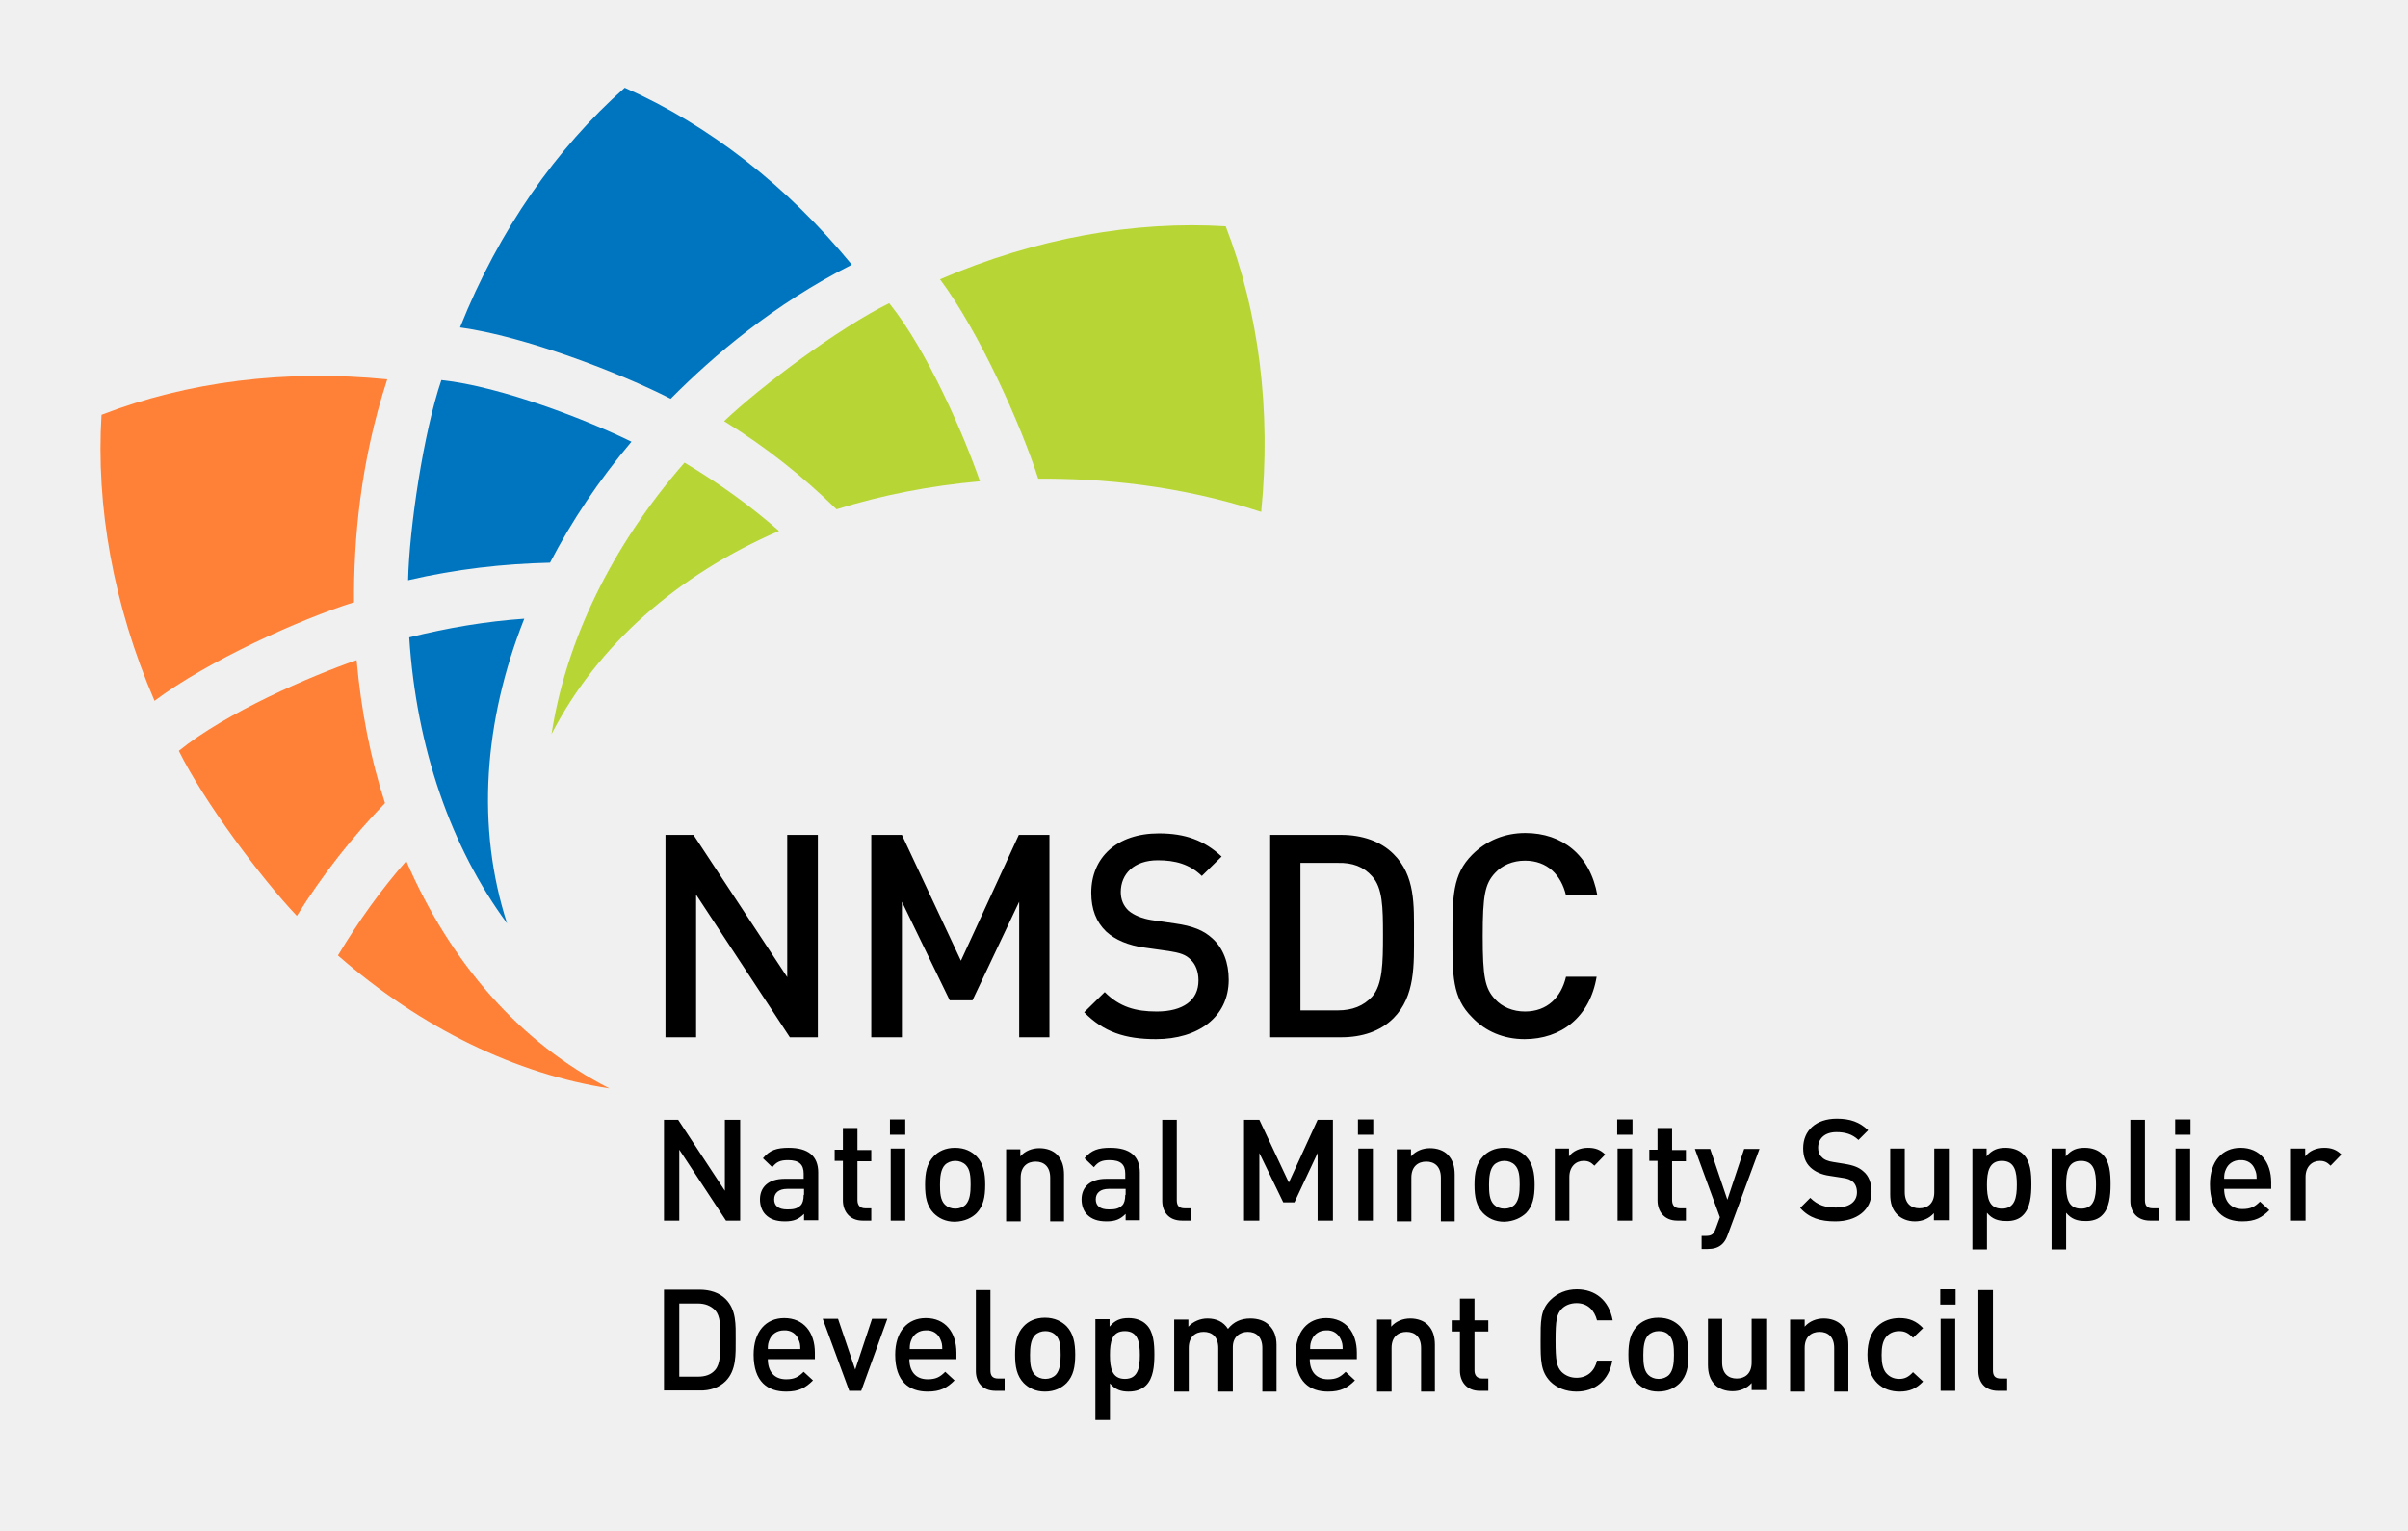
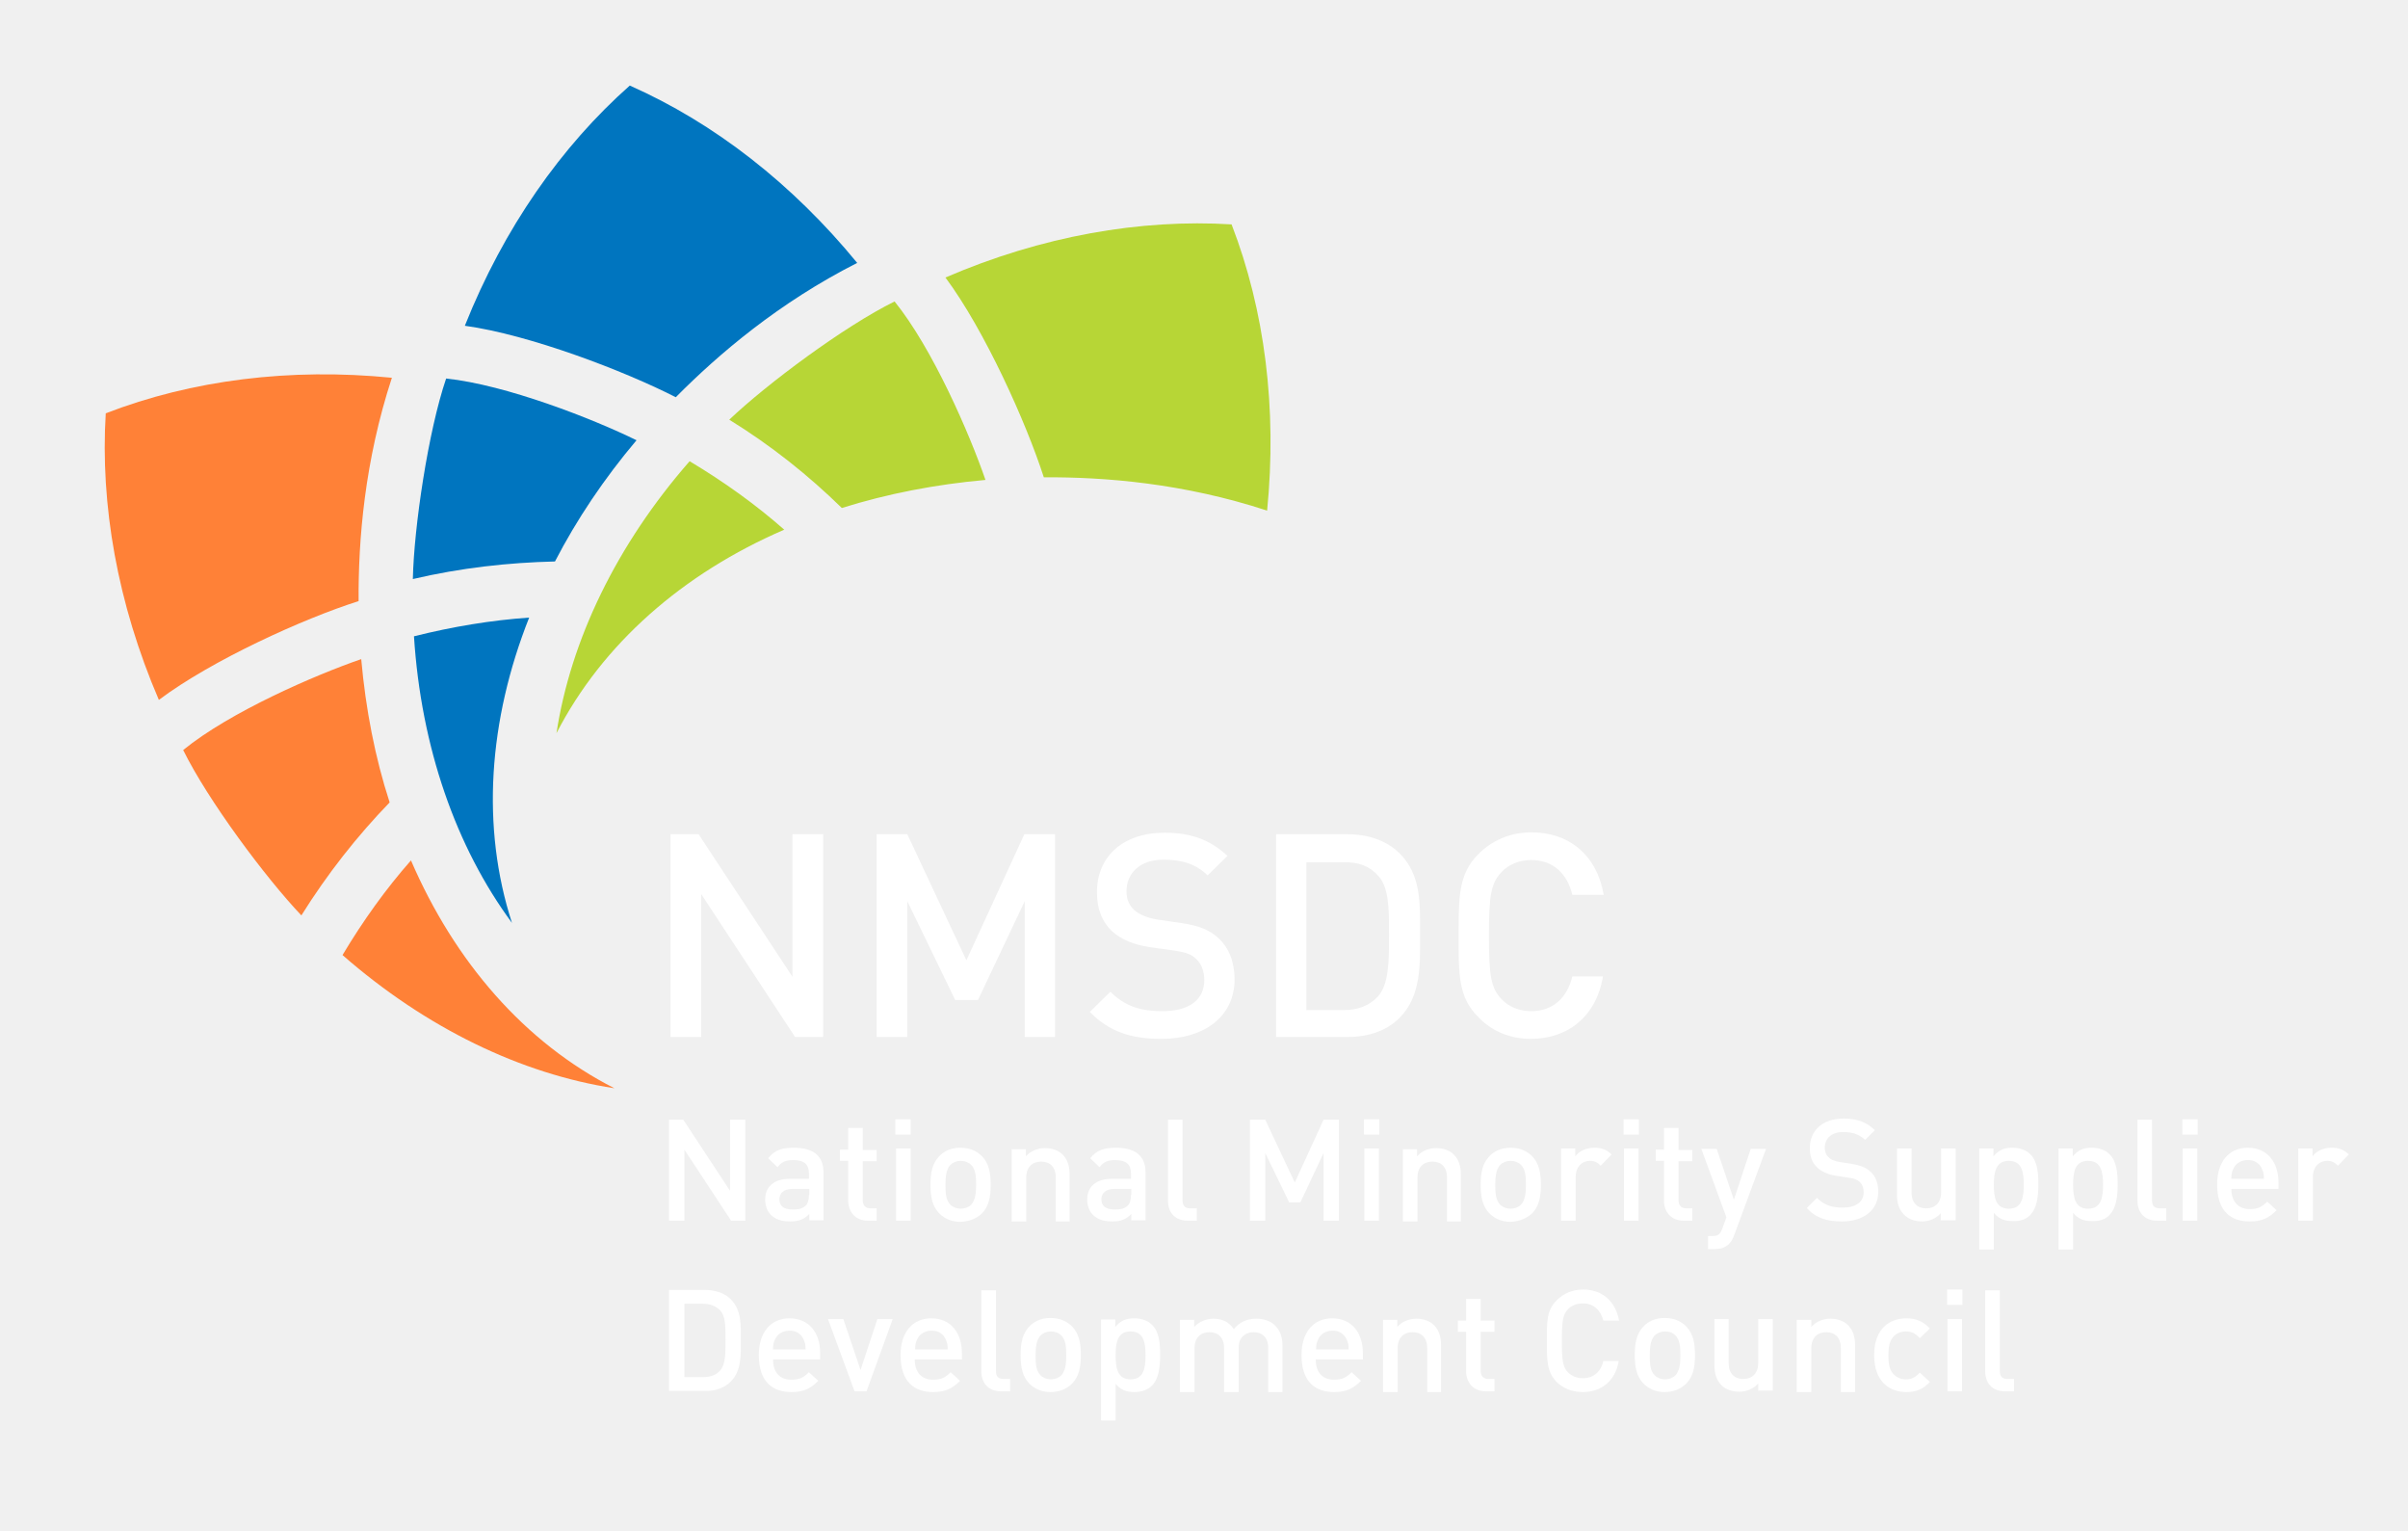
- <svg xmlns="http://www.w3.org/2000/svg" width="173" height="110" viewBox="0 0 173 110" fill="none">
-   <path d="M43.787 78.219C37.106 77.2 30.263 73.899 24.279 68.667C25.755 66.198 27.392 63.917 29.189 61.877C32.329 69.15 37.347 74.946 43.787 78.219ZM25.433 43.281C25.406 38.881 25.862 33.245 27.821 27.261C20.522 26.537 13.465 27.422 7.293 29.811C6.89 36.358 8.125 43.442 11.103 50.366C14.887 47.521 21.515 44.516 25.433 43.281ZM25.62 47.441C22.347 48.568 16.202 51.224 12.848 53.961C14.618 57.557 18.751 63.112 21.327 65.822C23.206 62.817 25.325 60.133 27.66 57.718C26.613 54.498 25.943 51.036 25.62 47.441Z" fill="#FF8137" />
-   <path d="M36.431 66.36C32.406 60.912 29.911 53.748 29.401 45.805C32.192 45.107 34.956 44.651 37.666 44.463C34.741 51.842 34.204 59.49 36.431 66.36ZM48.185 28.658C51.271 25.545 55.591 21.869 61.199 19.024C56.557 13.362 50.949 8.988 44.884 6.305C39.974 10.652 35.841 16.529 33.05 23.532C37.719 24.176 44.508 26.779 48.185 28.658ZM45.367 31.744C42.254 30.214 36.029 27.772 31.709 27.316C30.421 31.099 29.401 37.969 29.32 41.699C32.755 40.894 36.163 40.518 39.517 40.438C41.074 37.432 43.033 34.507 45.367 31.744Z" fill="#0075BF" />
-   <path d="M39.625 52.756C40.645 46.074 43.945 39.232 49.178 33.248C51.647 34.724 53.928 36.36 55.967 38.158C48.695 41.298 42.926 46.343 39.625 52.756ZM74.59 34.401C78.991 34.375 84.626 34.831 90.61 36.79C91.335 29.491 90.449 22.433 88.061 16.262C81.54 15.859 74.429 17.093 67.533 20.072C70.35 23.856 73.329 30.484 74.59 34.401ZM70.404 34.589C69.277 31.316 66.62 25.171 63.883 21.789C60.287 23.56 54.733 27.693 52.022 30.269C55.028 32.12 57.711 34.267 60.099 36.602C63.346 35.582 66.808 34.911 70.404 34.589Z" fill="#B7D636" />
-   <path d="M56.746 74.546L50.011 64.295V74.546H47.81V60.001H49.823L56.558 70.225V60.001H58.759V74.546H56.746ZM75.396 74.546V60.001H73.196L69.036 69.044L64.796 60.001H62.596V74.546H64.796V64.805L68.231 71.889H69.868L73.222 64.805V74.546H75.396ZM83.044 74.68C86.076 74.68 88.276 73.096 88.276 70.413C88.276 69.179 87.874 68.132 87.096 67.434C86.478 66.871 85.727 66.549 84.385 66.361L82.722 66.12C82.051 66.012 81.46 65.771 81.085 65.449C80.709 65.1 80.521 64.644 80.521 64.107C80.521 62.819 81.461 61.826 83.178 61.826C84.412 61.826 85.459 62.094 86.344 62.953L87.767 61.558C86.532 60.404 85.164 59.894 83.258 59.894C80.226 59.894 78.401 61.638 78.401 64.161C78.401 65.341 78.75 66.254 79.475 66.951C80.119 67.542 81.058 67.944 82.239 68.105L83.956 68.347C84.815 68.481 85.191 68.615 85.539 68.964C85.915 69.313 86.103 69.85 86.103 70.467C86.103 71.889 85.003 72.694 83.097 72.694C81.595 72.694 80.441 72.372 79.368 71.299L77.892 72.748C79.287 74.17 80.843 74.68 83.044 74.68ZM100.11 73.177C101.694 71.594 101.586 69.286 101.586 67.166C101.586 65.073 101.694 62.926 100.11 61.37C99.198 60.458 97.856 60.001 96.353 60.001H91.255V74.546H96.353C97.856 74.546 99.171 74.116 100.11 73.177ZM98.581 62.98C99.332 63.812 99.359 65.18 99.359 67.193C99.359 69.206 99.332 70.762 98.581 71.621C97.964 72.291 97.159 72.613 96.112 72.613H93.429V62.014H96.112C97.159 61.987 97.964 62.282 98.581 62.98ZM109.529 74.68C112.159 74.68 114.225 73.096 114.708 70.198H112.508C112.159 71.674 111.166 72.694 109.556 72.694C108.697 72.694 107.919 72.372 107.409 71.808C106.685 71.03 106.524 70.198 106.524 67.273C106.524 64.349 106.685 63.517 107.409 62.739C107.919 62.175 108.697 61.853 109.556 61.853C111.166 61.853 112.159 62.873 112.508 64.349H114.762C114.252 61.45 112.239 59.867 109.583 59.867C108.08 59.867 106.765 60.431 105.772 61.424C104.35 62.846 104.35 64.456 104.35 67.273C104.35 70.064 104.323 71.701 105.772 73.123C106.712 74.116 108.026 74.68 109.529 74.68ZM53.177 87.721V80.476H52.077V85.574L48.723 80.476H47.703V87.721H48.803V82.623L52.158 87.721H53.177ZM58.786 87.721V84.26C58.786 83.079 58.061 82.488 56.666 82.488C55.807 82.488 55.297 82.649 54.814 83.24L55.485 83.884C55.78 83.508 56.049 83.374 56.612 83.374C57.417 83.374 57.739 83.696 57.739 84.34V84.716H56.371C55.19 84.716 54.599 85.333 54.599 86.192C54.599 86.621 54.734 87.023 55.002 87.292C55.324 87.614 55.753 87.775 56.397 87.775C57.041 87.775 57.39 87.614 57.766 87.238V87.694H58.786V87.721ZM57.739 85.87C57.739 86.245 57.659 86.487 57.524 86.621C57.256 86.889 56.961 86.916 56.558 86.916C55.914 86.916 55.619 86.648 55.619 86.192C55.619 85.735 55.941 85.44 56.558 85.44H57.766V85.87H57.739ZM62.596 87.721V86.836H62.167C61.791 86.836 61.603 86.621 61.603 86.245V83.454H62.596V82.649H61.603V81.066H60.557V82.623H59.966V83.428H60.557V86.272C60.557 87.023 61.013 87.721 61.979 87.721H62.596ZM63.938 81.549H65.038V80.449H63.938V81.549ZM63.992 87.721H65.038V82.542H63.992V87.721ZM70.163 87.184C70.646 86.675 70.781 86.031 70.781 85.145C70.781 84.286 70.646 83.615 70.163 83.106C69.814 82.757 69.332 82.488 68.607 82.488C67.909 82.488 67.399 82.757 67.077 83.106C66.594 83.615 66.46 84.26 66.46 85.145C66.46 86.031 66.594 86.675 67.077 87.184C67.426 87.533 67.909 87.802 68.607 87.802C69.332 87.775 69.841 87.506 70.163 87.184ZM69.385 83.723C69.707 84.045 69.734 84.582 69.734 85.145C69.734 85.709 69.68 86.245 69.385 86.567C69.197 86.755 68.929 86.862 68.634 86.862C68.339 86.862 68.07 86.755 67.882 86.567C67.56 86.245 67.534 85.709 67.534 85.145C67.534 84.582 67.587 84.045 67.882 83.723C68.07 83.535 68.339 83.428 68.634 83.428C68.929 83.428 69.197 83.535 69.385 83.723ZM76.443 87.721V84.421C76.443 83.83 76.308 83.347 75.933 82.971C75.638 82.676 75.181 82.515 74.671 82.515C74.162 82.515 73.652 82.703 73.303 83.106V82.596H72.283V87.775H73.33V84.635C73.33 83.83 73.813 83.481 74.403 83.481C74.993 83.481 75.45 83.83 75.45 84.635V87.775H76.443V87.721ZM81.89 87.721V84.26C81.89 83.079 81.165 82.488 79.77 82.488C78.911 82.488 78.401 82.649 77.918 83.24L78.589 83.884C78.885 83.508 79.153 83.374 79.716 83.374C80.521 83.374 80.843 83.696 80.843 84.34V84.716H79.475C78.294 84.716 77.704 85.333 77.704 86.192C77.704 86.621 77.838 87.023 78.106 87.292C78.428 87.614 78.858 87.775 79.502 87.775C80.146 87.775 80.495 87.614 80.87 87.238V87.694H81.89V87.721ZM80.843 85.87C80.843 86.245 80.763 86.487 80.629 86.621C80.36 86.889 80.065 86.916 79.663 86.916C79.019 86.916 78.724 86.648 78.724 86.192C78.724 85.735 79.046 85.44 79.663 85.44H80.87V85.87H80.843ZM85.566 87.721V86.836H85.11C84.681 86.836 84.546 86.621 84.546 86.245V80.476H83.5V86.299C83.5 87.05 83.929 87.721 84.922 87.721H85.566ZM95.763 87.721V80.476H94.663L92.597 84.984L90.477 80.476H89.377V87.721H90.477V82.864L92.194 86.406H92.999L94.663 82.864V87.721H95.763ZM97.561 81.549H98.661V80.449H97.561V81.549ZM97.588 87.721H98.634V82.542H97.588V87.721ZM104.511 87.721V84.421C104.511 83.83 104.377 83.347 104.001 82.971C103.706 82.676 103.25 82.515 102.74 82.515C102.23 82.515 101.72 82.703 101.372 83.106V82.596H100.352V87.775H101.398V84.635C101.398 83.83 101.881 83.481 102.472 83.481C103.062 83.481 103.518 83.83 103.518 84.635V87.775H104.511V87.721ZM109.636 87.184C110.119 86.675 110.254 86.031 110.254 85.145C110.254 84.286 110.119 83.615 109.636 83.106C109.288 82.757 108.805 82.488 108.08 82.488C107.382 82.488 106.873 82.757 106.551 83.106C106.068 83.615 105.933 84.26 105.933 85.145C105.933 86.031 106.068 86.675 106.551 87.184C106.899 87.533 107.382 87.802 108.08 87.802C108.778 87.775 109.288 87.506 109.636 87.184ZM108.831 83.723C109.153 84.045 109.18 84.582 109.18 85.145C109.18 85.709 109.127 86.245 108.831 86.567C108.644 86.755 108.375 86.862 108.08 86.862C107.785 86.862 107.517 86.755 107.329 86.567C107.007 86.245 106.98 85.709 106.98 85.145C106.98 84.582 107.034 84.045 107.329 83.723C107.517 83.535 107.785 83.428 108.08 83.428C108.375 83.428 108.644 83.535 108.831 83.723ZM115.325 82.971C114.976 82.623 114.601 82.488 114.091 82.488C113.501 82.488 112.991 82.73 112.722 83.106V82.542H111.703V87.721H112.749V84.582C112.749 83.857 113.205 83.428 113.769 83.428C114.118 83.428 114.306 83.535 114.547 83.776L115.325 82.971ZM116.184 81.549H117.284V80.449H116.184V81.549ZM116.211 87.721H117.257V82.542H116.211V87.721ZM121.122 87.721V86.836H120.692C120.316 86.836 120.129 86.621 120.129 86.245V83.454H121.122V82.649H120.129V81.066H119.082V82.623H118.492V83.428H119.082V86.272C119.082 87.023 119.538 87.721 120.504 87.721H121.122ZM126.408 82.569H125.308L124.1 86.218L122.866 82.569H121.766L123.563 87.48L123.268 88.285C123.107 88.714 122.973 88.821 122.517 88.821H122.249V89.76H122.678C123.08 89.76 123.456 89.68 123.751 89.385C123.912 89.224 124.02 89.036 124.127 88.741L126.408 82.569ZM131.855 87.775C133.385 87.775 134.458 86.97 134.458 85.655C134.458 85.038 134.27 84.501 133.868 84.179C133.573 83.911 133.197 83.75 132.526 83.642L131.694 83.508C131.345 83.454 131.05 83.347 130.889 83.159C130.701 82.998 130.621 82.757 130.621 82.488C130.621 81.844 131.077 81.361 131.936 81.361C132.553 81.361 133.063 81.496 133.519 81.925L134.217 81.227C133.599 80.637 132.929 80.395 131.963 80.395C130.46 80.395 129.547 81.254 129.547 82.515C129.547 83.106 129.708 83.562 130.084 83.911C130.406 84.206 130.862 84.421 131.453 84.501L132.311 84.635C132.741 84.689 132.929 84.769 133.116 84.93C133.304 85.091 133.412 85.36 133.412 85.682C133.412 86.379 132.848 86.782 131.909 86.782C131.157 86.782 130.594 86.621 130.057 86.084L129.333 86.809C129.977 87.533 130.782 87.775 131.855 87.775ZM140.013 87.721V82.542H138.966V85.682C138.966 86.487 138.483 86.836 137.893 86.836C137.303 86.836 136.846 86.487 136.846 85.682V82.542H135.8V85.843C135.8 86.433 135.934 86.916 136.31 87.292C136.605 87.587 137.061 87.775 137.571 87.775C138.081 87.775 138.591 87.587 138.939 87.184V87.694H140.013V87.721ZM145.353 87.319C145.863 86.809 145.943 85.923 145.943 85.118C145.943 84.34 145.889 83.454 145.353 82.945C145.058 82.649 144.601 82.488 144.092 82.488C143.528 82.488 143.126 82.623 142.723 83.106V82.542H141.703V89.787H142.75V87.158C143.126 87.614 143.555 87.748 144.118 87.748C144.628 87.775 145.084 87.614 145.353 87.319ZM143.823 83.428C144.762 83.428 144.897 84.233 144.897 85.145C144.897 86.057 144.762 86.862 143.823 86.862C142.884 86.862 142.75 86.057 142.75 85.145C142.75 84.206 142.911 83.428 143.823 83.428ZM151.042 87.319C151.551 86.809 151.632 85.923 151.632 85.118C151.632 84.34 151.578 83.454 151.042 82.945C150.746 82.649 150.29 82.488 149.78 82.488C149.217 82.488 148.814 82.623 148.412 83.106V82.542H147.392V89.787H148.439V87.158C148.814 87.614 149.244 87.748 149.78 87.748C150.317 87.775 150.773 87.614 151.042 87.319ZM149.512 83.428C150.451 83.428 150.585 84.233 150.585 85.145C150.585 86.057 150.451 86.862 149.512 86.862C148.573 86.862 148.439 86.057 148.439 85.145C148.439 84.206 148.573 83.428 149.512 83.428ZM155.12 87.721V86.836H154.664C154.235 86.836 154.101 86.621 154.101 86.245V80.476H153.054V86.299C153.054 87.05 153.484 87.721 154.476 87.721H155.12ZM156.274 81.549H157.375V80.449H156.274V81.549ZM156.301 87.721H157.348V82.542H156.301V87.721ZM163.171 85.44V84.984C163.171 83.508 162.366 82.488 160.97 82.488C159.655 82.488 158.77 83.454 158.77 85.118C158.77 87.077 159.79 87.775 161.104 87.775C162.017 87.775 162.5 87.506 163.037 86.97L162.366 86.353C161.99 86.728 161.695 86.889 161.104 86.889C160.273 86.889 159.79 86.326 159.79 85.44H163.171ZM161.99 84.018C162.097 84.26 162.124 84.394 162.124 84.716H159.79C159.79 84.394 159.816 84.26 159.924 84.018C160.085 83.642 160.46 83.374 160.943 83.374C161.453 83.347 161.829 83.615 161.99 84.018ZM168.216 82.971C167.867 82.623 167.491 82.488 166.981 82.488C166.391 82.488 165.881 82.73 165.613 83.106V82.542H164.593V87.721H165.639V84.582C165.639 83.857 166.096 83.428 166.659 83.428C167.008 83.428 167.196 83.535 167.437 83.776L168.216 82.971ZM52.131 99.26C52.909 98.482 52.855 97.328 52.855 96.254C52.855 95.208 52.909 94.135 52.131 93.356C51.675 92.9 51.004 92.685 50.252 92.685H47.703V99.931H50.252C51.004 99.957 51.675 99.716 52.131 99.26ZM51.379 94.161C51.755 94.591 51.755 95.261 51.755 96.254C51.755 97.247 51.755 98.025 51.379 98.455C51.084 98.804 50.655 98.938 50.145 98.938H48.803V93.678H50.145C50.655 93.678 51.057 93.839 51.379 94.161ZM58.544 97.677V97.22C58.544 95.745 57.739 94.725 56.344 94.725C55.029 94.725 54.143 95.691 54.143 97.355C54.143 99.314 55.163 100.011 56.478 100.011C57.39 100.011 57.873 99.743 58.41 99.206L57.739 98.589C57.363 98.965 57.068 99.126 56.478 99.126C55.619 99.126 55.163 98.562 55.163 97.677H58.544ZM57.363 96.254C57.471 96.496 57.498 96.63 57.498 96.952H55.163C55.163 96.63 55.19 96.496 55.297 96.254C55.458 95.879 55.834 95.61 56.317 95.61C56.827 95.584 57.202 95.852 57.363 96.254ZM63.75 94.778H62.65L61.442 98.428L60.208 94.778H59.108L61.013 99.957H61.872L63.75 94.778ZM68.714 97.677V97.22C68.714 95.745 67.909 94.725 66.514 94.725C65.199 94.725 64.314 95.691 64.314 97.355C64.314 99.314 65.333 100.011 66.648 100.011C67.56 100.011 68.043 99.743 68.58 99.206L67.909 98.589C67.534 98.965 67.238 99.126 66.648 99.126C65.789 99.126 65.333 98.562 65.333 97.677H68.714ZM67.56 96.254C67.668 96.496 67.695 96.63 67.695 96.952H65.36C65.36 96.63 65.387 96.496 65.494 96.254C65.655 95.879 66.031 95.61 66.514 95.61C67.024 95.584 67.399 95.852 67.56 96.254ZM72.176 99.957V99.072H71.72C71.29 99.072 71.156 98.857 71.156 98.482V92.712H70.11V98.535C70.11 99.287 70.539 99.957 71.532 99.957H72.176ZM76.63 99.394C77.113 98.884 77.248 98.24 77.248 97.355C77.248 96.496 77.113 95.825 76.63 95.315C76.281 94.966 75.772 94.698 75.074 94.698C74.376 94.698 73.867 94.966 73.544 95.315C73.061 95.825 72.927 96.469 72.927 97.355C72.927 98.24 73.061 98.884 73.544 99.394C73.893 99.743 74.376 100.011 75.074 100.011C75.772 100.011 76.281 99.743 76.63 99.394ZM75.852 95.959C76.174 96.281 76.201 96.818 76.201 97.381C76.201 97.945 76.147 98.482 75.852 98.804C75.664 98.992 75.396 99.099 75.101 99.099C74.806 99.099 74.537 98.992 74.35 98.804C74.028 98.482 74.001 97.945 74.001 97.381C74.001 96.818 74.054 96.281 74.35 95.959C74.537 95.771 74.806 95.664 75.101 95.664C75.369 95.664 75.638 95.745 75.852 95.959ZM82.346 99.555C82.856 99.045 82.936 98.16 82.936 97.355C82.936 96.576 82.883 95.691 82.346 95.181C82.051 94.886 81.595 94.725 81.085 94.725C80.521 94.725 80.119 94.859 79.716 95.342V94.805H78.697V102.051H79.743V99.421C80.119 99.877 80.548 100.011 81.085 100.011C81.622 100.011 82.051 99.85 82.346 99.555ZM80.817 95.664C81.756 95.664 81.89 96.469 81.89 97.381C81.89 98.294 81.756 99.099 80.817 99.099C79.877 99.099 79.743 98.294 79.743 97.381C79.743 96.442 79.877 95.664 80.817 95.664ZM91.711 99.957V96.657C91.711 96.067 91.55 95.584 91.148 95.208C90.853 94.913 90.37 94.752 89.833 94.752C89.162 94.752 88.625 94.993 88.223 95.503C87.901 94.993 87.391 94.752 86.747 94.752C86.237 94.752 85.727 94.966 85.378 95.342V94.832H84.359V100.011H85.405V96.872C85.405 96.067 85.888 95.718 86.478 95.718C87.069 95.718 87.525 96.067 87.525 96.872V100.011H88.572V96.818C88.572 96.067 89.082 95.718 89.645 95.718C90.235 95.718 90.692 96.067 90.692 96.872V100.011H91.711V99.957ZM97.481 97.677V97.22C97.481 95.745 96.675 94.725 95.28 94.725C93.965 94.725 93.08 95.691 93.08 97.355C93.08 99.314 94.1 100.011 95.414 100.011C96.327 100.011 96.81 99.743 97.346 99.206L96.675 98.589C96.3 98.965 96.005 99.126 95.414 99.126C94.556 99.126 94.1 98.562 94.1 97.677H97.481ZM96.327 96.254C96.434 96.496 96.461 96.63 96.461 96.952H94.126C94.126 96.63 94.153 96.496 94.26 96.254C94.421 95.879 94.797 95.61 95.28 95.61C95.79 95.584 96.139 95.852 96.327 96.254ZM103.089 99.957V96.657C103.089 96.067 102.955 95.584 102.579 95.208C102.284 94.913 101.828 94.752 101.318 94.752C100.808 94.752 100.298 94.939 99.949 95.342V94.832H98.93V100.011H99.976V96.872C99.976 96.067 100.459 95.718 101.05 95.718C101.64 95.718 102.096 96.067 102.096 96.872V100.011H103.089V99.957ZM106.926 99.957V99.072H106.497C106.121 99.072 105.933 98.857 105.933 98.482V95.691H106.926V94.886H105.933V93.329H104.887V94.886H104.296V95.691H104.887V98.508C104.887 99.26 105.343 99.957 106.309 99.957H106.926ZM113.259 100.011C114.574 100.011 115.594 99.233 115.835 97.784H114.735C114.574 98.508 114.064 99.018 113.259 99.018C112.83 99.018 112.454 98.857 112.186 98.589C111.837 98.213 111.756 97.784 111.756 96.335C111.756 94.886 111.837 94.457 112.186 94.081C112.427 93.812 112.83 93.651 113.259 93.651C114.064 93.651 114.547 94.161 114.735 94.886H115.862C115.594 93.437 114.601 92.659 113.286 92.659C112.535 92.659 111.891 92.927 111.381 93.437C110.656 94.161 110.683 94.966 110.683 96.362C110.683 97.757 110.683 98.562 111.381 99.287C111.837 99.743 112.508 100.011 113.259 100.011ZM120.692 99.394C121.175 98.884 121.309 98.24 121.309 97.355C121.309 96.496 121.175 95.825 120.692 95.315C120.343 94.966 119.86 94.698 119.136 94.698C118.438 94.698 117.928 94.966 117.606 95.315C117.123 95.825 116.989 96.469 116.989 97.355C116.989 98.24 117.123 98.884 117.606 99.394C117.955 99.743 118.438 100.011 119.136 100.011C119.833 100.011 120.343 99.743 120.692 99.394ZM119.914 95.959C120.236 96.281 120.263 96.818 120.263 97.381C120.263 97.945 120.209 98.482 119.914 98.804C119.726 98.992 119.458 99.099 119.163 99.099C118.867 99.099 118.599 98.992 118.411 98.804C118.089 98.482 118.062 97.945 118.062 97.381C118.062 96.818 118.116 96.281 118.411 95.959C118.599 95.771 118.867 95.664 119.163 95.664C119.458 95.664 119.726 95.745 119.914 95.959ZM126.891 99.957V94.778H125.844V97.918C125.844 98.723 125.361 99.072 124.771 99.072C124.181 99.072 123.724 98.723 123.724 97.918V94.778H122.705V98.079C122.705 98.669 122.839 99.153 123.215 99.528C123.51 99.823 123.966 99.984 124.476 99.984C124.986 99.984 125.495 99.796 125.844 99.394V99.904H126.891V99.957ZM132.794 99.957V96.657C132.794 96.067 132.66 95.584 132.285 95.208C131.989 94.913 131.533 94.752 131.023 94.752C130.513 94.752 130.004 94.939 129.655 95.342V94.832H128.608V100.011H129.655V96.872C129.655 96.067 130.138 95.718 130.728 95.718C131.318 95.718 131.775 96.067 131.775 96.872V100.011H132.794V99.957ZM136.471 100.011C137.195 100.011 137.678 99.796 138.161 99.287L137.437 98.616C137.115 98.965 136.846 99.099 136.444 99.099C136.041 99.099 135.719 98.938 135.478 98.643C135.263 98.347 135.183 97.972 135.183 97.381C135.183 96.791 135.263 96.415 135.478 96.12C135.692 95.825 136.041 95.664 136.444 95.664C136.846 95.664 137.115 95.798 137.437 96.147L138.161 95.449C137.678 94.939 137.168 94.725 136.471 94.725C135.317 94.725 134.163 95.422 134.163 97.355C134.163 99.314 135.317 100.011 136.471 100.011ZM139.396 93.759H140.496V92.659H139.396V93.759ZM139.422 99.957H140.469V94.778H139.422V99.957ZM144.199 99.957V99.072H143.743C143.313 99.072 143.179 98.857 143.179 98.482V92.712H142.133V98.535C142.133 99.287 142.562 99.957 143.555 99.957H144.199Z" fill="black" />
+ <svg xmlns="http://www.w3.org/2000/svg" width="321" height="204" viewBox="0 0 321 204" fill="none">
+   <path d="M81.907 145.026C69.492 143.132 56.778 136.999 45.66 127.276C48.402 122.689 51.443 118.451 54.784 114.662C60.617 128.174 69.941 138.944 81.907 145.026ZM47.803 80.109C47.754 71.933 48.601 61.462 52.241 50.343C38.679 48.997 25.566 50.642 14.098 55.08C13.351 67.246 15.644 80.409 21.178 93.272C28.209 87.987 40.524 82.403 47.803 80.109ZM48.153 87.838C42.07 89.932 30.652 94.868 24.419 99.954C27.71 106.635 35.389 116.956 40.175 121.991C43.665 116.407 47.604 111.421 51.942 106.934C49.997 100.951 48.751 94.519 48.153 87.838Z" fill="#FF8137" />
+   <path d="M68.248 122.988C60.769 112.866 56.132 99.554 55.185 84.795C60.37 83.499 65.506 82.651 70.541 82.302C65.107 96.014 64.11 110.224 68.248 122.988ZM90.086 52.935C95.82 47.152 103.848 40.321 114.268 35.036C105.642 24.515 95.222 16.388 83.954 11.402C74.829 19.48 67.151 30.399 61.966 43.412C70.641 44.609 83.256 49.445 90.086 52.935ZM84.851 58.669C79.067 55.827 67.5 51.29 59.473 50.442C57.079 57.472 55.185 70.237 55.035 77.167C61.417 75.671 67.749 74.973 73.982 74.823C76.874 69.239 80.513 63.805 84.851 58.669Z" fill="#0075BF" />
+   <path d="M74.18 97.712C76.074 85.297 82.207 72.583 91.93 61.464C96.517 64.207 100.755 67.248 104.544 70.588C91.032 76.422 80.312 85.796 74.18 97.712ZM139.147 63.608C147.323 63.558 157.794 64.406 168.913 68.046C170.259 54.484 168.613 41.371 164.176 29.903C152.06 29.155 138.847 31.449 126.033 36.983C131.269 44.013 136.803 56.329 139.147 63.608ZM131.368 63.957C129.274 57.874 124.338 46.456 119.253 40.174C112.571 43.465 102.251 51.143 97.215 55.93C102.799 59.37 107.785 63.359 112.222 67.697C118.255 65.802 124.687 64.555 131.368 63.957Z" fill="#B7D636" />
+   <path d="M105.99 138.195L93.475 119.149V138.195H89.387V111.171H93.126L105.641 130.168V111.171H109.73V138.195H105.99ZM140.642 138.195V111.171H136.554L128.826 127.974L120.948 111.171H116.859V138.195H120.948V120.096L127.33 133.259H130.371L136.604 120.096V138.195H140.642ZM154.852 138.444C160.486 138.444 164.575 135.503 164.575 130.517C164.575 128.223 163.827 126.279 162.381 124.982C161.234 123.935 159.838 123.337 157.345 122.988L154.254 122.539C153.008 122.34 151.911 121.891 151.213 121.293C150.515 120.644 150.166 119.797 150.166 118.8C150.166 116.406 151.911 114.562 155.102 114.562C157.395 114.562 159.34 115.06 160.985 116.656L163.628 114.063C161.334 111.919 158.791 110.972 155.251 110.972C149.617 110.972 146.227 114.213 146.227 118.899C146.227 121.093 146.875 122.788 148.221 124.085C149.418 125.182 151.163 125.93 153.357 126.229L156.548 126.677C158.143 126.927 158.841 127.176 159.489 127.824C160.187 128.472 160.536 129.47 160.536 130.616C160.536 133.259 158.492 134.755 154.952 134.755C152.16 134.755 150.016 134.156 148.022 132.162L145.279 134.854C147.872 137.497 150.764 138.444 154.852 138.444ZM186.563 135.652C189.505 132.71 189.305 128.423 189.305 124.484C189.305 120.595 189.505 116.606 186.563 113.714C184.868 112.019 182.375 111.171 179.583 111.171H170.109V138.195H179.583C182.375 138.195 184.818 137.397 186.563 135.652ZM183.721 116.706C185.117 118.251 185.167 120.794 185.167 124.533C185.167 128.273 185.117 131.165 183.721 132.76C182.574 134.007 181.078 134.605 179.134 134.605H174.148V114.911H179.134C181.078 114.861 182.574 115.409 183.721 116.706ZM204.064 138.444C208.95 138.444 212.789 135.503 213.686 130.118H209.598C208.95 132.86 207.105 134.755 204.113 134.755C202.518 134.755 201.072 134.156 200.125 133.109C198.779 131.663 198.479 130.118 198.479 124.683C198.479 119.248 198.779 117.703 200.125 116.257C201.072 115.21 202.518 114.611 204.113 114.611C207.105 114.611 208.95 116.506 209.598 119.248H213.786C212.839 113.864 209.099 110.922 204.163 110.922C201.371 110.922 198.928 111.969 197.083 113.814C194.441 116.456 194.441 119.448 194.441 124.683C194.441 129.868 194.391 132.91 197.083 135.552C198.828 137.397 201.271 138.444 204.064 138.444ZM99.359 162.676V149.214H97.315V158.687L91.082 149.214H89.188V162.676H91.232V153.203L97.464 162.676H99.359ZM109.779 162.676V156.244C109.779 154.05 108.433 152.953 105.841 152.953C104.245 152.953 103.298 153.253 102.4 154.349L103.647 155.546C104.195 154.848 104.694 154.599 105.741 154.599C107.237 154.599 107.835 155.197 107.835 156.394V157.092H105.292C103.098 157.092 102.001 158.238 102.001 159.834C102.001 160.632 102.251 161.38 102.749 161.878C103.348 162.477 104.145 162.776 105.342 162.776C106.539 162.776 107.187 162.477 107.885 161.778V162.626H109.779V162.676ZM107.835 159.236C107.835 159.934 107.685 160.382 107.436 160.632C106.937 161.13 106.389 161.18 105.641 161.18C104.444 161.18 103.896 160.682 103.896 159.834C103.896 158.986 104.494 158.438 105.641 158.438H107.885V159.236H107.835ZM116.859 162.676V161.031H116.062C115.364 161.031 115.015 160.632 115.015 159.934V154.748H116.859V153.253H115.015V150.311H113.07V153.203H111.973V154.698H113.07V159.984C113.07 161.38 113.918 162.676 115.713 162.676H116.859ZM119.352 151.208H121.397V149.164H119.352V151.208ZM119.452 162.676H121.397V153.053H119.452V162.676ZM130.92 161.679C131.817 160.731 132.067 159.535 132.067 157.889C132.067 156.294 131.817 155.047 130.92 154.1C130.272 153.452 129.374 152.953 128.028 152.953C126.732 152.953 125.784 153.452 125.186 154.1C124.289 155.047 124.039 156.244 124.039 157.889C124.039 159.535 124.289 160.731 125.186 161.679C125.834 162.327 126.732 162.826 128.028 162.826C129.374 162.776 130.322 162.277 130.92 161.679ZM129.474 155.247C130.072 155.845 130.122 156.842 130.122 157.889C130.122 158.937 130.022 159.934 129.474 160.532C129.125 160.881 128.626 161.08 128.078 161.08C127.529 161.08 127.031 160.881 126.682 160.532C126.083 159.934 126.034 158.937 126.034 157.889C126.034 156.842 126.133 155.845 126.682 155.247C127.031 154.898 127.529 154.698 128.078 154.698C128.626 154.698 129.125 154.898 129.474 155.247ZM142.587 162.676V156.543C142.587 155.446 142.338 154.549 141.64 153.851C141.091 153.302 140.244 153.003 139.296 153.003C138.349 153.003 137.402 153.352 136.753 154.1V153.153H134.859V162.776H136.803V156.942C136.803 155.446 137.701 154.798 138.798 154.798C139.895 154.798 140.742 155.446 140.742 156.942V162.776H142.587V162.676ZM152.708 162.676V156.244C152.708 154.05 151.362 152.953 148.77 152.953C147.174 152.953 146.227 153.253 145.329 154.349L146.576 155.546C147.124 154.848 147.623 154.599 148.67 154.599C150.166 154.599 150.764 155.197 150.764 156.394V157.092H148.221C146.027 157.092 144.93 158.238 144.93 159.834C144.93 160.632 145.18 161.38 145.678 161.878C146.277 162.477 147.074 162.776 148.271 162.776C149.468 162.776 150.116 162.477 150.814 161.778V162.626H152.708V162.676ZM150.764 159.236C150.764 159.934 150.614 160.382 150.365 160.632C149.866 161.13 149.318 161.18 148.57 161.18C147.373 161.18 146.825 160.682 146.825 159.834C146.825 158.986 147.423 158.438 148.57 158.438H150.814V159.236H150.764ZM159.539 162.676V161.031H158.692C157.894 161.031 157.644 160.632 157.644 159.934V149.214H155.7V160.033C155.7 161.429 156.498 162.676 158.343 162.676H159.539ZM178.486 162.676V149.214H176.441L172.602 157.59L168.663 149.214H166.619V162.676H168.663V153.651L171.854 160.233H173.35L176.441 153.651V162.676H178.486ZM181.826 151.208H183.871V149.164H181.826V151.208ZM181.876 162.676H183.821V153.053H181.876V162.676ZM194.74 162.676V156.543C194.74 155.446 194.491 154.549 193.793 153.851C193.244 153.302 192.396 153.003 191.449 153.003C190.502 153.003 189.555 153.352 188.906 154.1V153.153H187.012V162.776H188.956V156.942C188.956 155.446 189.854 154.798 190.951 154.798C192.047 154.798 192.895 155.446 192.895 156.942V162.776H194.74V162.676ZM204.263 161.679C205.16 160.731 205.41 159.535 205.41 157.889C205.41 156.294 205.16 155.047 204.263 154.1C203.615 153.452 202.717 152.953 201.371 152.953C200.075 152.953 199.128 153.452 198.529 154.1C197.632 155.047 197.382 156.244 197.382 157.889C197.382 159.535 197.632 160.731 198.529 161.679C199.177 162.327 200.075 162.826 201.371 162.826C202.668 162.776 203.615 162.277 204.263 161.679ZM202.767 155.247C203.366 155.845 203.415 156.842 203.415 157.889C203.415 158.937 203.316 159.934 202.767 160.532C202.418 160.881 201.92 161.08 201.371 161.08C200.823 161.08 200.324 160.881 199.975 160.532C199.377 159.934 199.327 158.937 199.327 157.889C199.327 156.842 199.427 155.845 199.975 155.247C200.324 154.898 200.823 154.698 201.371 154.698C201.92 154.698 202.418 154.898 202.767 155.247ZM214.833 153.851C214.185 153.203 213.487 152.953 212.54 152.953C211.443 152.953 210.495 153.402 209.997 154.1V153.053H208.102V162.676H210.047V156.842C210.047 155.496 210.894 154.698 211.941 154.698C212.59 154.698 212.939 154.898 213.387 155.347L214.833 153.851ZM216.429 151.208H218.473V149.164H216.429V151.208ZM216.479 162.676H218.423V153.053H216.479V162.676ZM225.603 162.676V161.031H224.805C224.107 161.031 223.758 160.632 223.758 159.934V154.748H225.603V153.253H223.758V150.311H221.814V153.203H220.717V154.698H221.814V159.984C221.814 161.38 222.661 162.676 224.456 162.676H225.603ZM235.425 153.103H233.381L231.137 159.884L228.844 153.103H226.799L230.14 162.227L229.592 163.723C229.292 164.521 229.043 164.72 228.196 164.72H227.697V166.465H228.495C229.243 166.465 229.941 166.316 230.489 165.767C230.788 165.468 230.988 165.119 231.187 164.571L235.425 153.103ZM245.547 162.776C248.389 162.776 250.383 161.28 250.383 158.837C250.383 157.69 250.034 156.693 249.286 156.095C248.738 155.596 248.04 155.297 246.793 155.097L245.247 154.848C244.599 154.748 244.051 154.549 243.752 154.2C243.403 153.901 243.253 153.452 243.253 152.953C243.253 151.757 244.101 150.859 245.696 150.859C246.843 150.859 247.79 151.109 248.638 151.906L249.934 150.61C248.788 149.513 247.541 149.064 245.746 149.064C242.954 149.064 241.259 150.66 241.259 153.003C241.259 154.1 241.558 154.948 242.256 155.596C242.854 156.144 243.702 156.543 244.799 156.693L246.394 156.942C247.192 157.042 247.541 157.191 247.89 157.491C248.239 157.79 248.438 158.288 248.438 158.887C248.438 160.183 247.391 160.931 245.646 160.931C244.25 160.931 243.203 160.632 242.206 159.635L240.86 160.981C242.056 162.327 243.552 162.776 245.547 162.776ZM260.704 162.676V153.053H258.759V158.887C258.759 160.382 257.862 161.031 256.765 161.031C255.668 161.031 254.82 160.382 254.82 158.887V153.053H252.876V159.186C252.876 160.283 253.125 161.18 253.823 161.878C254.372 162.427 255.219 162.776 256.167 162.776C257.114 162.776 258.061 162.427 258.71 161.679V162.626H260.704V162.676ZM270.626 161.928C271.573 160.981 271.723 159.335 271.723 157.84C271.723 156.394 271.623 154.748 270.626 153.801C270.077 153.253 269.23 152.953 268.283 152.953C267.236 152.953 266.488 153.203 265.74 154.1V153.053H263.845V166.515H265.79V161.629C266.488 162.477 267.285 162.726 268.332 162.726C269.28 162.776 270.127 162.477 270.626 161.928ZM267.784 154.698C269.529 154.698 269.778 156.194 269.778 157.889C269.778 159.585 269.529 161.08 267.784 161.08C266.039 161.08 265.79 159.585 265.79 157.889C265.79 156.144 266.089 154.698 267.784 154.698ZM281.196 161.928C282.143 160.981 282.293 159.335 282.293 157.84C282.293 156.394 282.193 154.748 281.196 153.801C280.648 153.253 279.8 152.953 278.853 152.953C277.806 152.953 277.058 153.203 276.31 154.1V153.053H274.415V166.515H276.36V161.629C277.058 162.477 277.856 162.726 278.853 162.726C279.85 162.776 280.698 162.477 281.196 161.928ZM278.354 154.698C280.099 154.698 280.349 156.194 280.349 157.889C280.349 159.585 280.099 161.08 278.354 161.08C276.609 161.08 276.36 159.585 276.36 157.889C276.36 156.144 276.609 154.698 278.354 154.698ZM288.775 162.676V161.031H287.927C287.129 161.031 286.88 160.632 286.88 159.934V149.214H284.936V160.033C284.936 161.429 285.733 162.676 287.578 162.676H288.775ZM290.919 151.208H292.963V149.164H290.919V151.208ZM290.969 162.676H292.913V153.053H290.969V162.676ZM303.733 158.438V157.59C303.733 154.848 302.237 152.953 299.644 152.953C297.201 152.953 295.556 154.748 295.556 157.84C295.556 161.479 297.45 162.776 299.893 162.776C301.589 162.776 302.486 162.277 303.483 161.28L302.237 160.133C301.539 160.831 300.99 161.13 299.893 161.13C298.348 161.13 297.45 160.083 297.45 158.438H303.733ZM301.539 155.795C301.738 156.244 301.788 156.493 301.788 157.092H297.45C297.45 156.493 297.5 156.244 297.7 155.795C297.999 155.097 298.697 154.599 299.594 154.599C300.542 154.549 301.24 155.047 301.539 155.795ZM313.106 153.851C312.458 153.203 311.76 152.953 310.813 152.953C309.716 152.953 308.768 153.402 308.27 154.1V153.053H306.375V162.676H308.32V156.842C308.32 155.496 309.167 154.698 310.214 154.698C310.862 154.698 311.212 154.898 311.66 155.347L313.106 153.851ZM97.414 184.116C98.86 182.67 98.76 180.526 98.76 178.531C98.76 176.587 98.86 174.592 97.414 173.146C96.567 172.299 95.32 171.9 93.924 171.9H89.188V185.362H93.924C95.32 185.412 96.567 184.963 97.414 184.116ZM96.018 174.642C96.716 175.44 96.716 176.686 96.716 178.531C96.716 180.376 96.716 181.822 96.018 182.62C95.47 183.268 94.672 183.517 93.725 183.517H91.232V173.745H93.725C94.672 173.745 95.42 174.044 96.018 174.642ZM109.331 181.174V180.326C109.331 177.584 107.835 175.689 105.242 175.689C102.799 175.689 101.154 177.484 101.154 180.576C101.154 184.215 103.048 185.512 105.492 185.512C107.187 185.512 108.084 185.013 109.081 184.016L107.835 182.869C107.137 183.567 106.588 183.866 105.492 183.866C103.896 183.866 103.048 182.819 103.048 181.174H109.331ZM107.137 178.531C107.336 178.98 107.386 179.229 107.386 179.828H103.048C103.048 179.229 103.098 178.98 103.298 178.531C103.597 177.833 104.295 177.335 105.192 177.335C106.14 177.285 106.838 177.783 107.137 178.531ZM119.003 175.789H116.959L114.716 182.57L112.422 175.789H110.378L113.918 185.412H115.513L119.003 175.789ZM128.227 181.174V180.326C128.227 177.584 126.732 175.689 124.139 175.689C121.696 175.689 120.05 177.484 120.05 180.576C120.05 184.215 121.945 185.512 124.388 185.512C126.083 185.512 126.981 185.013 127.978 184.016L126.732 182.869C126.034 183.567 125.485 183.866 124.388 183.866C122.793 183.866 121.945 182.819 121.945 181.174H128.227ZM126.083 178.531C126.283 178.98 126.333 179.229 126.333 179.828H121.995C121.995 179.229 122.045 178.98 122.244 178.531C122.543 177.833 123.241 177.335 124.139 177.335C125.086 177.285 125.784 177.783 126.083 178.531ZM134.659 185.412V183.767H133.812C133.014 183.767 132.765 183.368 132.765 182.67V171.95H130.82V182.769C130.82 184.165 131.618 185.412 133.463 185.412H134.659ZM142.936 184.365C143.833 183.417 144.083 182.221 144.083 180.576C144.083 178.98 143.833 177.734 142.936 176.786C142.288 176.138 141.34 175.639 140.044 175.639C138.748 175.639 137.8 176.138 137.202 176.786C136.305 177.734 136.055 178.93 136.055 180.576C136.055 182.221 136.305 183.417 137.202 184.365C137.85 185.013 138.748 185.512 140.044 185.512C141.34 185.512 142.288 185.013 142.936 184.365ZM141.49 177.983C142.088 178.581 142.138 179.578 142.138 180.625C142.138 181.672 142.038 182.67 141.49 183.268C141.141 183.617 140.642 183.816 140.094 183.816C139.546 183.816 139.047 183.617 138.698 183.268C138.1 182.67 138.05 181.672 138.05 180.625C138.05 179.578 138.149 178.581 138.698 177.983C139.047 177.634 139.546 177.434 140.094 177.434C140.593 177.434 141.091 177.584 141.49 177.983ZM153.556 184.664C154.503 183.717 154.653 182.071 154.653 180.576C154.653 179.13 154.553 177.484 153.556 176.537C153.008 175.988 152.16 175.689 151.213 175.689C150.166 175.689 149.418 175.939 148.67 176.836V175.839H146.775V189.301H148.72V184.415C149.418 185.262 150.215 185.512 151.213 185.512C152.21 185.512 153.008 185.212 153.556 184.664ZM150.714 177.434C152.459 177.434 152.708 178.93 152.708 180.625C152.708 182.321 152.459 183.816 150.714 183.816C148.969 183.816 148.72 182.321 148.72 180.625C148.72 178.88 148.969 177.434 150.714 177.434ZM170.957 185.412V179.279C170.957 178.182 170.658 177.285 169.91 176.587C169.361 176.038 168.464 175.739 167.467 175.739C166.22 175.739 165.223 176.188 164.475 177.135C163.877 176.188 162.93 175.739 161.733 175.739C160.786 175.739 159.838 176.138 159.19 176.836V175.889H157.295V185.512H159.24V179.678C159.24 178.182 160.137 177.534 161.234 177.534C162.331 177.534 163.179 178.182 163.179 179.678V185.512H165.123V179.578C165.123 178.182 166.071 177.534 167.118 177.534C168.215 177.534 169.062 178.182 169.062 179.678V185.512H170.957V185.412ZM181.677 181.174V180.326C181.677 177.584 180.181 175.689 177.588 175.689C175.145 175.689 173.5 177.484 173.5 180.576C173.5 184.215 175.394 185.512 177.838 185.512C179.533 185.512 180.43 185.013 181.427 184.016L180.181 182.869C179.483 183.567 178.934 183.866 177.838 183.866C176.242 183.866 175.394 182.819 175.394 181.174H181.677ZM179.533 178.531C179.732 178.98 179.782 179.229 179.782 179.828H175.444C175.444 179.229 175.494 178.98 175.694 178.531C175.993 177.833 176.691 177.335 177.588 177.335C178.536 177.285 179.184 177.783 179.533 178.531ZM192.097 185.412V179.279C192.097 178.182 191.848 177.285 191.15 176.587C190.602 176.038 189.754 175.739 188.807 175.739C187.859 175.739 186.912 176.088 186.264 176.836V175.889H184.369V185.512H186.314V179.678C186.314 178.182 187.211 177.534 188.308 177.534C189.405 177.534 190.253 178.182 190.253 179.678V185.512H192.097V185.412ZM199.227 185.412V183.767H198.429C197.731 183.767 197.382 183.368 197.382 182.67V177.484H199.227V175.988H197.382V173.097H195.438V175.988H194.341V177.484H195.438V182.719C195.438 184.116 196.286 185.412 198.08 185.412H199.227ZM210.994 185.512C213.437 185.512 215.332 184.066 215.781 181.373H213.736C213.437 182.719 212.49 183.667 210.994 183.667C210.196 183.667 209.498 183.368 209 182.869C208.352 182.171 208.202 181.373 208.202 178.681C208.202 175.988 208.352 175.191 209 174.493C209.448 173.994 210.196 173.695 210.994 173.695C212.49 173.695 213.387 174.642 213.736 175.988H215.83C215.332 173.296 213.487 171.85 211.044 171.85C209.648 171.85 208.451 172.349 207.504 173.296C206.158 174.642 206.208 176.138 206.208 178.731C206.208 181.323 206.208 182.819 207.504 184.165C208.352 185.013 209.598 185.512 210.994 185.512ZM224.805 184.365C225.703 183.417 225.952 182.221 225.952 180.576C225.952 178.98 225.703 177.734 224.805 176.786C224.157 176.138 223.259 175.639 221.913 175.639C220.617 175.639 219.67 176.138 219.071 176.786C218.174 177.734 217.925 178.93 217.925 180.576C217.925 182.221 218.174 183.417 219.071 184.365C219.719 185.013 220.617 185.512 221.913 185.512C223.21 185.512 224.157 185.013 224.805 184.365ZM223.359 177.983C223.958 178.581 224.007 179.578 224.007 180.625C224.007 181.672 223.908 182.67 223.359 183.268C223.01 183.617 222.512 183.816 221.963 183.816C221.415 183.816 220.916 183.617 220.567 183.268C219.969 182.67 219.919 181.672 219.919 180.625C219.919 179.578 220.019 178.581 220.567 177.983C220.916 177.634 221.415 177.434 221.963 177.434C222.512 177.434 223.01 177.584 223.359 177.983ZM236.323 185.412V175.789H234.378V181.623C234.378 183.118 233.481 183.767 232.384 183.767C231.287 183.767 230.439 183.118 230.439 181.623V175.789H228.545V181.922C228.545 183.019 228.794 183.916 229.492 184.614C230.04 185.163 230.888 185.462 231.835 185.462C232.783 185.462 233.73 185.113 234.378 184.365V185.312H236.323V185.412ZM247.292 185.412V179.279C247.292 178.182 247.042 177.285 246.344 176.587C245.796 176.038 244.948 175.739 244.001 175.739C243.054 175.739 242.106 176.088 241.458 176.836V175.889H239.514V185.512H241.458V179.678C241.458 178.182 242.356 177.534 243.453 177.534C244.549 177.534 245.397 178.182 245.397 179.678V185.512H247.292V185.412ZM254.122 185.512C255.469 185.512 256.366 185.113 257.264 184.165L255.917 182.919C255.319 183.567 254.82 183.816 254.073 183.816C253.325 183.816 252.726 183.517 252.278 182.969C251.879 182.42 251.729 181.722 251.729 180.625C251.729 179.528 251.879 178.83 252.278 178.282C252.677 177.734 253.325 177.434 254.073 177.434C254.82 177.434 255.319 177.684 255.917 178.332L257.264 177.035C256.366 176.088 255.419 175.689 254.122 175.689C251.979 175.689 249.835 176.986 249.835 180.576C249.835 184.215 251.979 185.512 254.122 185.512ZM259.557 173.894H261.601V171.85H259.557V173.894ZM259.607 185.412H261.552V175.789H259.607V185.412ZM268.482 185.412V183.767H267.634C266.837 183.767 266.587 183.368 266.587 182.67V171.95H264.643V182.769C264.643 184.165 265.441 185.412 267.285 185.412H268.482Z" fill="white" />
</svg>
